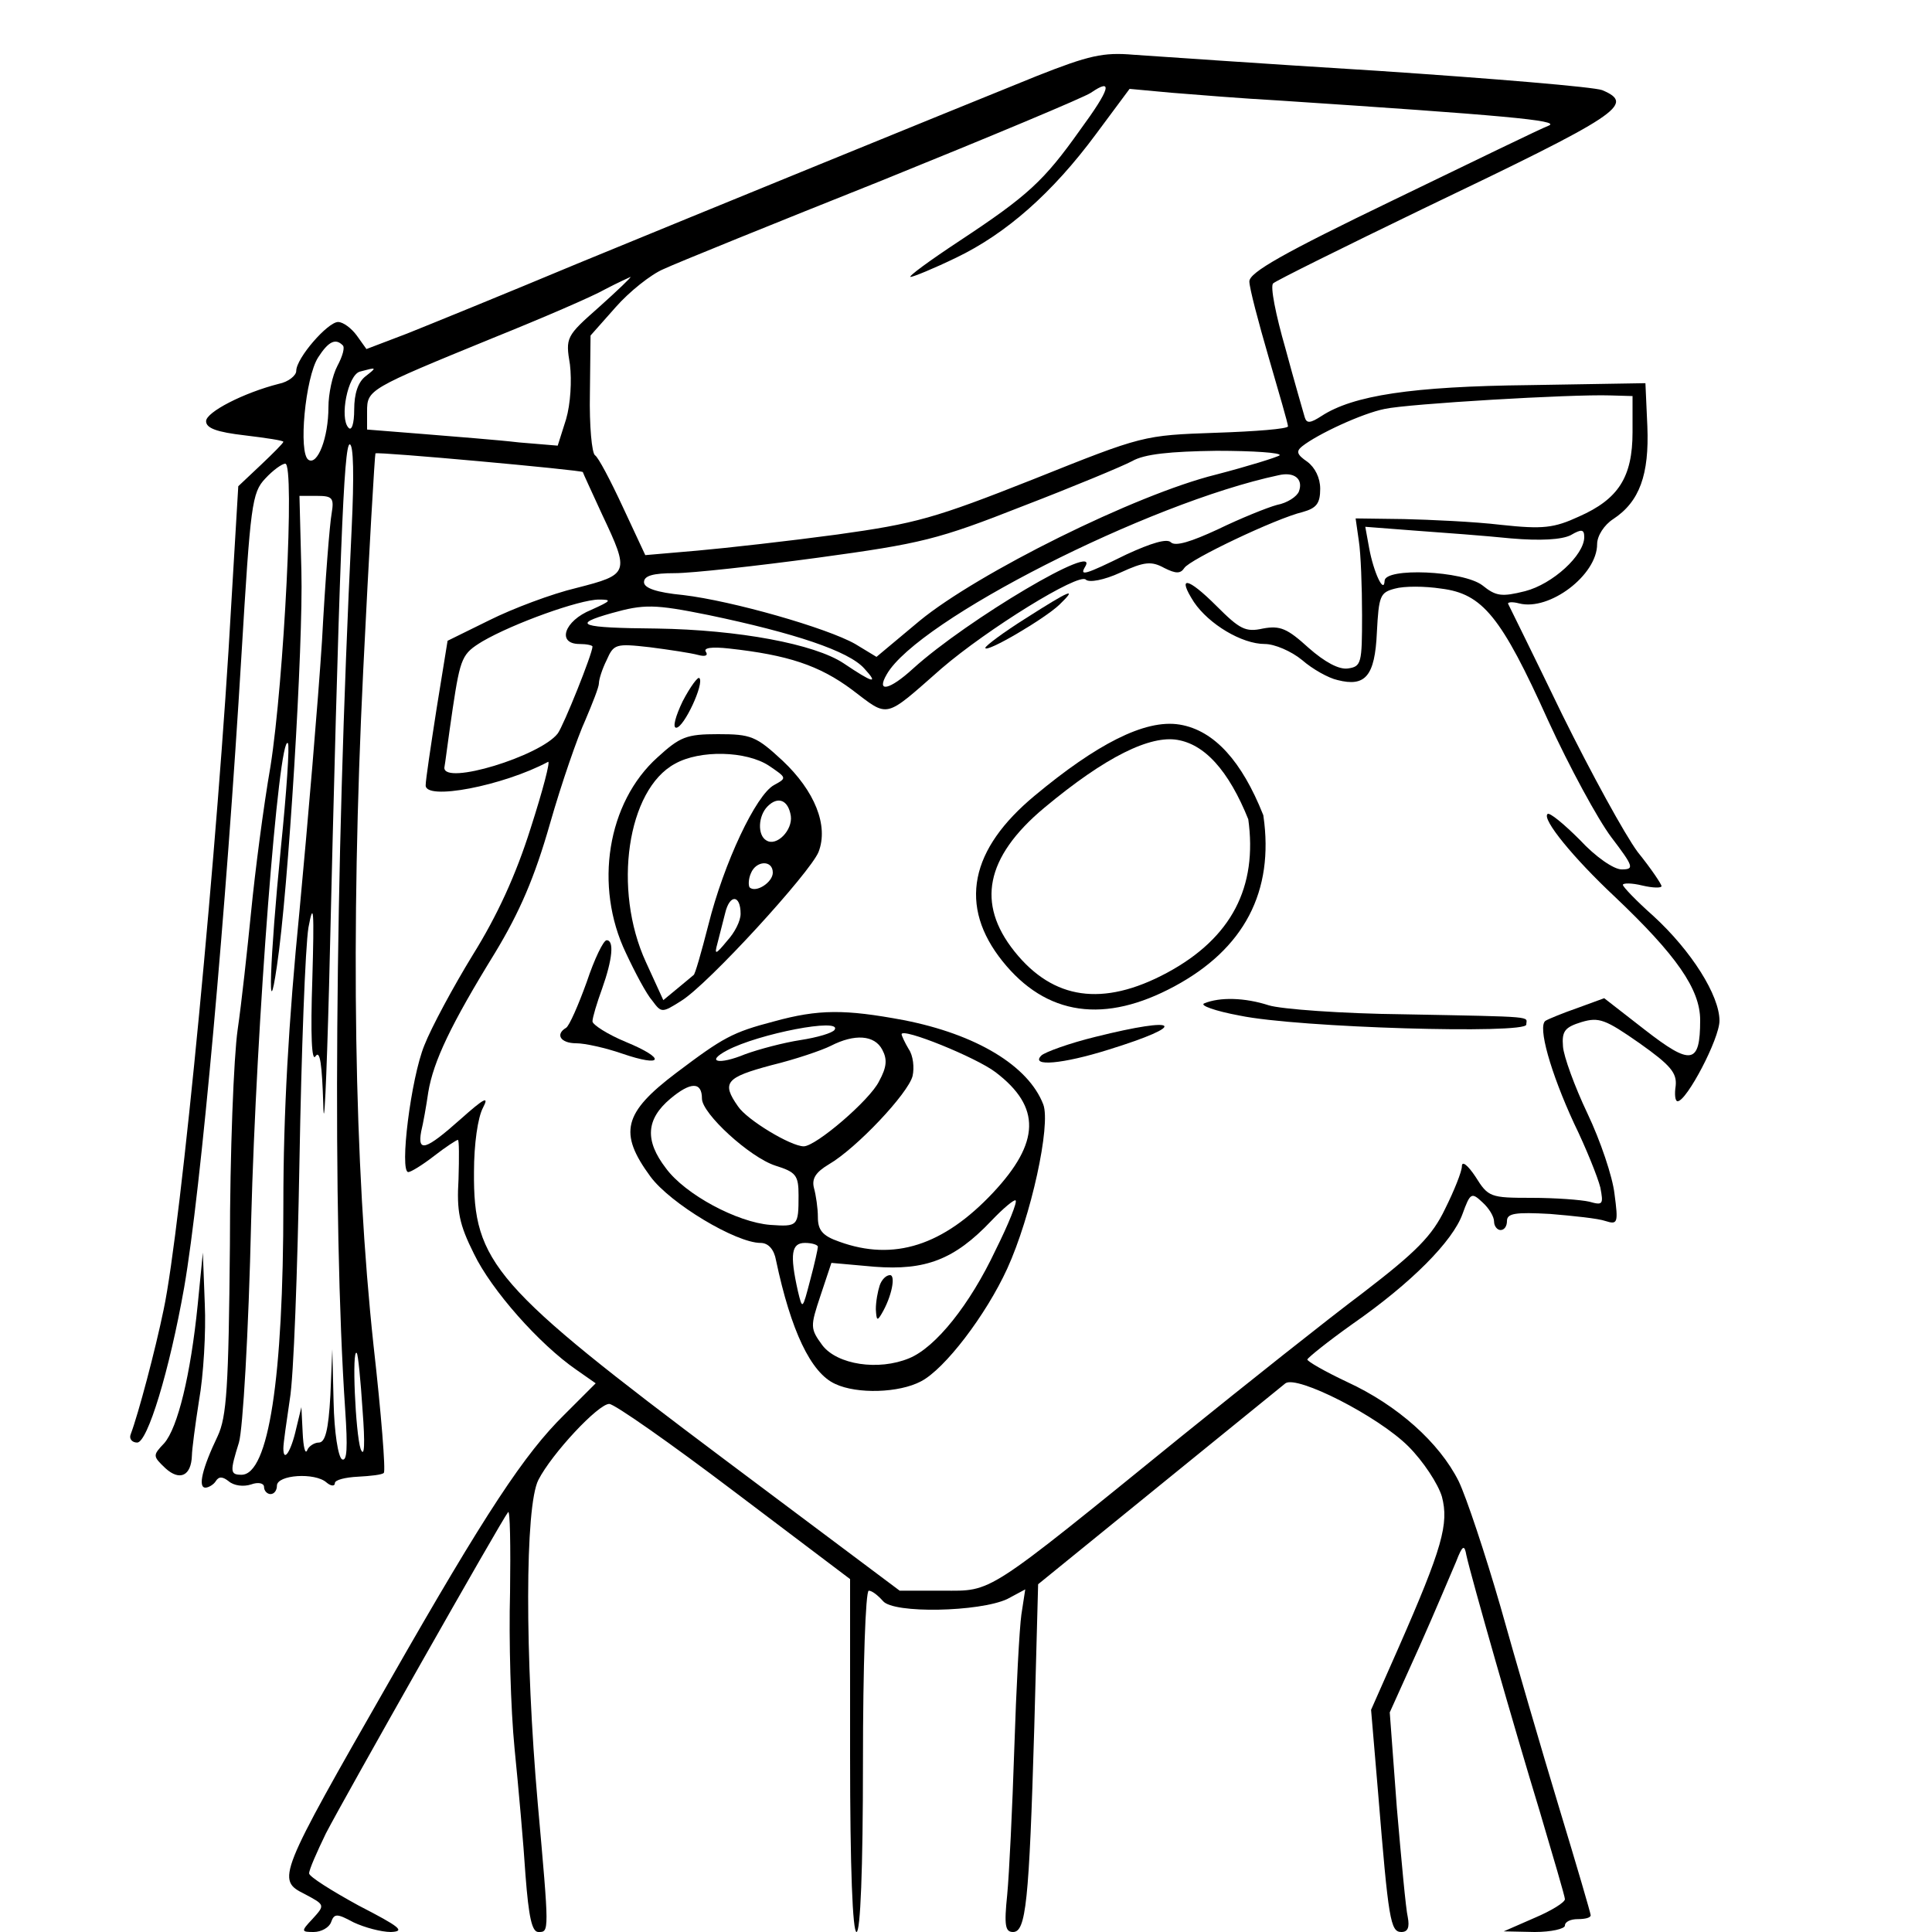
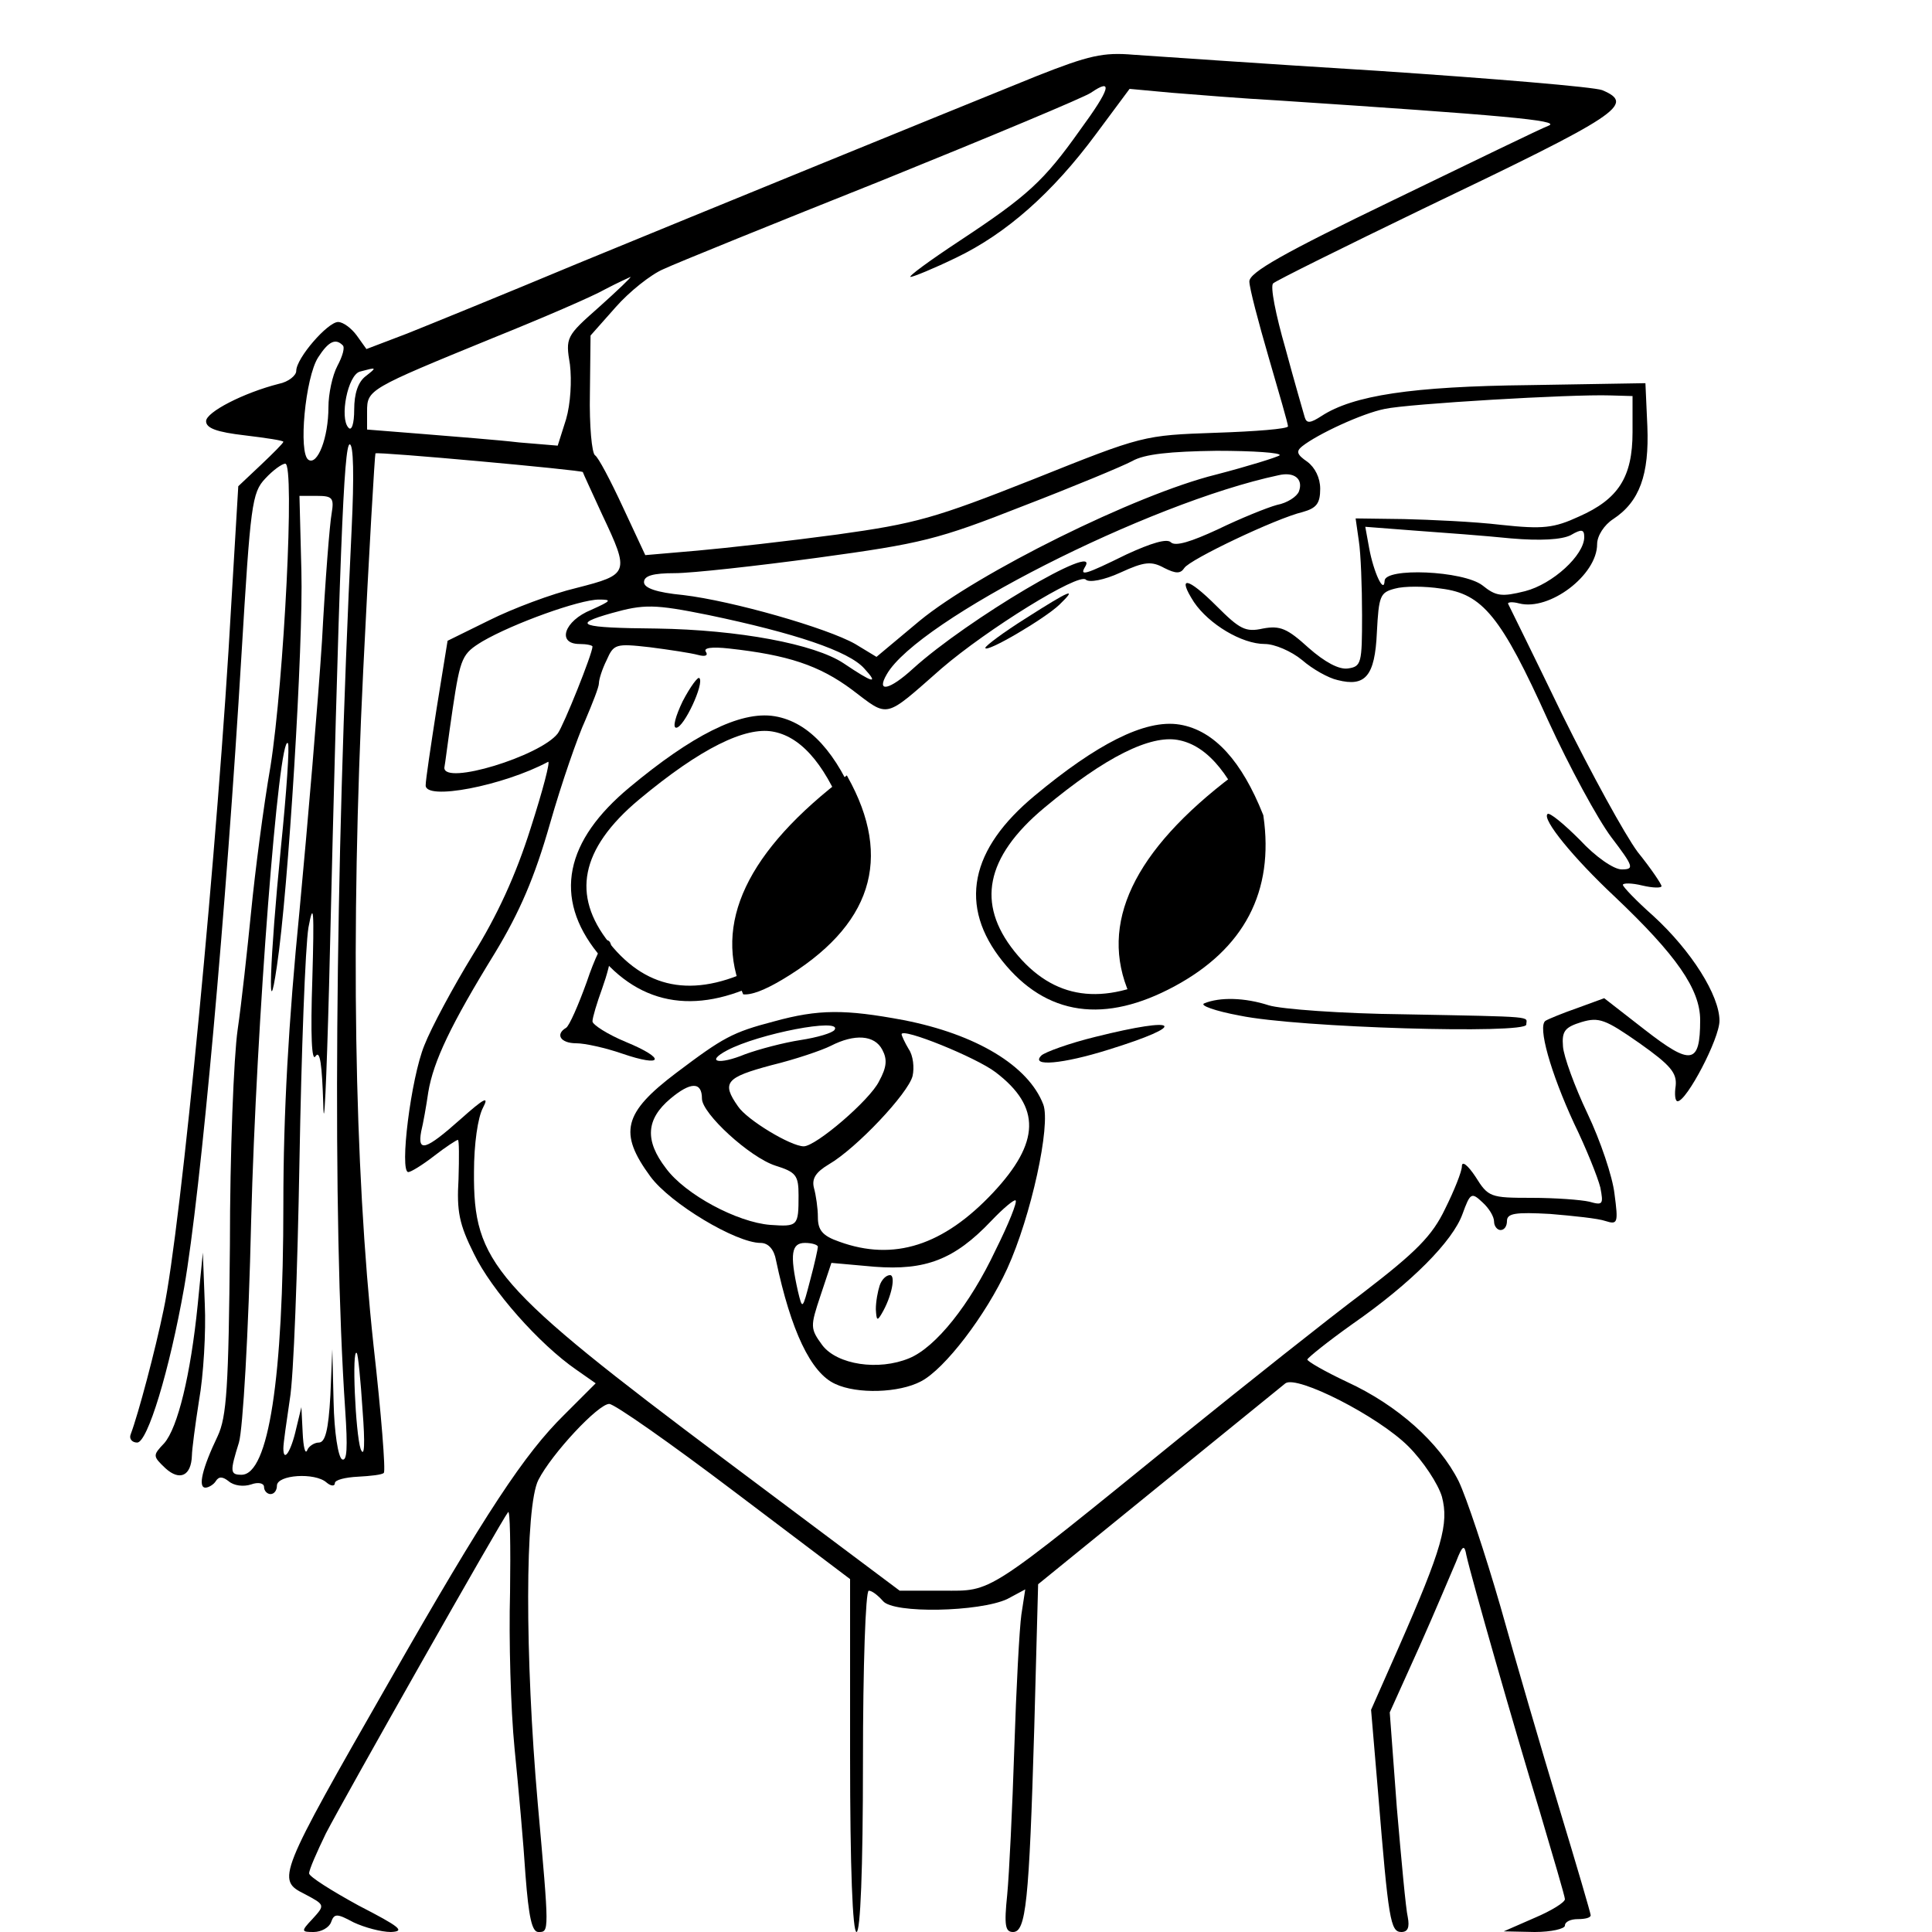
<svg xmlns="http://www.w3.org/2000/svg" version="1.0" width="300pt" height="300pt" viewBox="0 0 300 300" preserveAspectRatio="xMidYMid meet">
  <g transform="translate(0,300) scale(0.1,-0.1)" fill="#000000" stroke="none">
    <path d="M1610 2882 c-163 -66 -506 -206 -715 -292 -110 -46 -228 -94 -263 -108 l-63 -24 -15 21 c-8 11 -21 21 -29 21 -16 0 -65 -56 -65 -76 0 -7 -12 -17 -27 -20 -55 -14 -113 -44 -113 -58 0 -11 17 -17 60 -22 33 -4 60 -8 60 -10 0 -2 -16 -18 -35 -36 l-35 -33 -11 -185 c-20 -362 -78 -968 -105 -1094 -13 -63 -39 -161 -51 -193 -3 -7 2 -13 10 -13 16 0 50 111 73 241 26 150 65 583 89 983 14 232 16 251 37 273 12 13 26 23 31 23 15 0 -2 -337 -23 -470 -11 -63 -24 -164 -30 -225 -6 -60 -15 -143 -21 -184 -6 -41 -12 -192 -12 -335 -2 -221 -5 -266 -19 -296 -24 -50 -31 -80 -19 -80 5 0 13 5 16 10 5 8 11 7 20 0 8 -7 23 -9 35 -5 11 4 20 2 20 -4 0 -6 5 -11 10 -11 6 0 10 6 10 13 0 17 59 21 77 5 7 -6 13 -6 13 -1 0 5 16 9 36 10 19 1 38 3 40 6 3 3 -4 92 -16 198 -30 279 -36 638 -16 1048 9 184 18 336 19 337 3 3 321 -26 322 -29 0 -1 14 -31 30 -66 43 -91 42 -93 -40 -114 -38 -9 -99 -32 -135 -50 l-65 -32 -17 -105 c-9 -58 -17 -111 -17 -119 -2 -25 121 -1 190 36 4 2 -8 -44 -27 -103 -23 -73 -52 -136 -90 -197 -30 -49 -64 -112 -75 -140 -21 -51 -39 -197 -25 -197 4 0 22 11 40 25 18 14 35 25 37 25 2 0 2 -27 1 -61 -3 -50 1 -70 24 -116 27 -56 101 -140 159 -180 l30 -21 -49 -49 c-61 -60 -121 -150 -271 -413 -174 -304 -176 -309 -132 -331 32 -17 32 -17 12 -39 -18 -19 -17 -20 2 -20 12 0 24 7 27 15 5 14 9 14 35 0 17 -8 43 -15 58 -15 23 1 14 8 -50 41 -42 23 -77 45 -77 50 0 6 12 33 26 62 29 56 273 487 283 499 3 4 4 -52 3 -125 -2 -73 1 -181 7 -242 6 -60 14 -149 17 -197 5 -65 10 -88 20 -88 17 0 17 -2 -1 200 -20 228 -20 461 1 502 21 41 93 118 110 118 8 0 95 -61 194 -136 l180 -136 0 -274 c0 -176 4 -274 10 -274 6 0 10 95 10 265 0 146 4 265 9 265 5 0 14 -7 22 -16 16 -20 150 -17 193 3 l28 15 -6 -39 c-3 -21 -8 -114 -11 -208 -3 -93 -8 -196 -11 -227 -5 -48 -3 -58 9 -58 20 0 25 45 33 317 l6 223 187 152 c102 83 191 155 197 160 18 13 144 -51 191 -98 23 -23 46 -58 52 -78 11 -42 1 -79 -68 -236 l-42 -95 11 -130 c16 -196 19 -215 36 -215 10 0 13 7 10 23 -3 12 -10 89 -17 170 l-11 148 46 102 c25 56 50 116 57 132 10 26 13 27 16 10 8 -36 74 -267 114 -398 21 -71 39 -132 39 -136 0 -5 -21 -18 -47 -29 l-48 -21 48 -1 c26 0 47 5 47 10 0 6 9 10 20 10 11 0 20 2 20 6 0 3 -22 78 -49 167 -27 89 -68 230 -91 312 -24 83 -53 170 -65 195 -30 60 -95 118 -173 154 -34 16 -62 32 -62 35 1 3 32 28 70 55 92 64 156 129 171 171 12 33 14 34 31 18 10 -9 18 -22 18 -30 0 -7 5 -13 10 -13 6 0 10 6 10 14 0 12 13 14 67 11 36 -3 75 -7 86 -11 19 -6 20 -3 14 42 -3 27 -22 83 -42 125 -20 42 -37 89 -38 104 -2 24 3 30 29 38 27 8 37 4 90 -33 48 -34 58 -46 56 -66 -2 -13 -1 -24 3 -24 14 0 65 97 65 125 0 39 -43 108 -103 163 -26 23 -47 45 -47 48 0 3 14 3 30 -1 17 -4 30 -4 30 -1 0 3 -16 27 -37 53 -20 27 -72 122 -117 213 -44 91 -82 168 -84 172 -2 3 6 4 17 1 47 -12 121 44 121 92 0 13 11 30 25 39 41 27 56 69 53 144 l-3 67 -180 -3 c-183 -2 -274 -16 -323 -48 -17 -11 -23 -12 -26 -2 -2 7 -16 55 -30 107 -15 52 -24 97 -19 101 4 4 109 56 233 116 305 146 330 162 278 184 -13 5 -169 18 -348 30 -179 11 -350 23 -380 25 -47 4 -69 -1 -150 -33z m67 -84 c-56 -79 -81 -102 -187 -172 -47 -31 -81 -56 -76 -56 4 0 36 13 71 30 77 37 149 100 217 192 l52 70 65 -6 c37 -3 111 -9 166 -12 348 -23 439 -31 420 -39 -11 -4 -120 -57 -242 -116 -170 -82 -223 -112 -223 -126 0 -10 14 -63 30 -118 16 -55 30 -103 30 -107 0 -4 -51 -8 -112 -10 -113 -4 -113 -4 -283 -72 -154 -61 -183 -69 -305 -86 -74 -10 -172 -21 -217 -25 l-81 -7 -35 75 c-19 41 -38 77 -43 80 -5 3 -9 46 -8 96 l1 90 39 44 c21 24 55 51 74 59 19 9 172 71 340 138 168 68 314 129 324 136 35 24 30 6 -17 -58z m-747 -275 c-51 -45 -52 -47 -45 -89 3 -25 1 -61 -6 -85 l-13 -41 -60 5 c-34 4 -100 9 -148 13 l-88 7 0 28 c0 34 2 35 195 114 77 31 156 65 175 76 19 10 37 18 39 19 2 0 -20 -21 -49 -47z m-398 -59 c4 -3 0 -17 -8 -32 -8 -15 -14 -44 -14 -64 0 -48 -17 -91 -31 -82 -16 10 -5 128 15 159 16 25 27 30 38 19z m36 -48 c-12 -9 -18 -27 -18 -52 0 -22 -4 -34 -9 -28 -14 15 -1 82 18 87 26 7 27 7 9 -7z m1967 -87 c0 -70 -22 -104 -83 -131 -39 -18 -56 -20 -121 -13 -42 5 -110 8 -151 9 l-75 1 5 -35 c3 -19 5 -71 5 -115 0 -75 -1 -80 -22 -83 -14 -2 -36 10 -61 32 -33 30 -44 35 -71 30 -27 -6 -36 -1 -72 35 -45 45 -62 48 -35 6 23 -34 74 -65 110 -65 15 0 41 -11 58 -25 16 -14 41 -28 55 -31 43 -11 58 6 61 74 3 57 5 62 28 68 14 4 46 4 72 0 64 -8 93 -43 166 -205 33 -72 77 -153 98 -181 35 -46 36 -50 16 -50 -12 0 -40 19 -65 46 -25 25 -47 43 -50 40 -9 -8 40 -68 104 -128 96 -91 133 -144 133 -192 0 -69 -14 -71 -86 -15 l-63 49 -41 -15 c-23 -8 -45 -17 -50 -20 -13 -8 8 -81 44 -159 19 -39 37 -84 41 -100 5 -26 4 -28 -17 -22 -13 3 -53 6 -90 6 -64 0 -67 1 -87 33 -12 18 -21 25 -21 16 0 -8 -12 -38 -26 -66 -20 -42 -45 -67 -127 -130 -56 -42 -183 -143 -282 -223 -308 -250 -293 -240 -371 -240 l-67 0 -271 203 c-360 270 -391 306 -390 447 0 44 6 85 14 100 10 19 2 15 -35 -18 -54 -48 -67 -52 -61 -19 3 12 8 40 11 61 8 48 35 105 104 217 38 63 61 116 85 200 18 63 43 135 55 161 11 26 21 51 21 57 0 6 5 22 12 36 11 25 14 26 67 20 31 -4 64 -9 75 -12 11 -3 16 -1 12 5 -4 6 9 8 36 5 91 -10 140 -26 191 -64 58 -44 49 -46 139 33 71 61 213 149 224 138 5 -5 28 -1 54 11 37 17 48 18 68 7 18 -9 25 -9 31 0 8 13 142 77 184 87 21 6 27 13 27 36 0 17 -8 33 -20 42 -16 11 -18 16 -8 24 24 19 93 51 128 58 36 8 290 23 350 21 l35 -1 0 -56z m-1989 -151 c-26 -536 -30 -1071 -10 -1367 4 -59 3 -81 -5 -77 -6 4 -12 42 -13 89 l-2 82 -3 -72 c-3 -54 -8 -73 -18 -73 -7 0 -16 -6 -18 -12 -3 -7 -6 5 -7 27 l-2 40 -8 -33 c-8 -36 -20 -54 -20 -31 0 8 5 42 10 76 6 34 12 201 15 370 3 169 9 333 14 363 8 43 9 26 6 -80 -3 -88 -1 -130 5 -120 7 10 10 -13 12 -75 1 -49 5 34 9 185 16 672 23 840 32 840 6 0 7 -49 3 -132z m1441 115 c-4 -3 -49 -17 -99 -30 -125 -31 -370 -153 -460 -227 l-67 -56 -33 20 c-44 25 -191 67 -267 76 -42 4 -61 11 -61 20 0 10 14 14 48 14 26 0 126 11 222 24 161 22 186 28 318 80 78 30 155 62 170 70 19 11 59 15 131 16 57 0 101 -3 98 -7z m30 -56 c-3 -8 -18 -18 -34 -21 -15 -4 -57 -21 -92 -38 -41 -19 -66 -27 -73 -20 -6 6 -30 -1 -69 -19 -65 -32 -73 -34 -64 -19 25 41 -183 -82 -267 -158 -37 -34 -58 -38 -41 -9 48 84 406 266 608 309 25 6 39 -6 32 -25z m-1502 -34 c-3 -16 -10 -104 -15 -198 -6 -93 -22 -282 -35 -420 -17 -172 -25 -314 -25 -455 0 -270 -23 -420 -65 -420 -18 0 -18 5 -4 50 6 20 15 169 19 345 8 305 43 756 57 741 3 -2 -2 -76 -11 -164 -17 -171 -21 -285 -6 -182 18 119 41 501 38 613 l-3 117 27 0 c24 0 27 -3 23 -27z m1831 -39 c46 -4 79 -2 93 5 17 10 21 9 21 -3 0 -28 -49 -73 -92 -84 -36 -9 -45 -8 -66 9 -30 23 -152 28 -152 7 -1 -21 -17 13 -24 51 l-6 33 78 -6 c42 -3 109 -8 148 -12z m-1428 -111 c-42 -17 -54 -53 -18 -53 11 0 20 -2 20 -4 0 -11 -45 -123 -54 -135 -27 -35 -177 -81 -176 -53 1 4 6 45 13 92 12 80 15 85 46 104 48 28 151 65 181 65 21 0 19 -2 -12 -16z m182 -8 c134 -28 218 -56 242 -83 23 -25 14 -23 -32 8 -45 30 -163 52 -290 54 -120 1 -134 6 -70 24 50 14 66 14 150 -3z m-537 -1235 c4 -52 3 -75 -3 -60 -8 24 -14 158 -6 149 2 -2 6 -42 9 -89z" />
    <path d="M1593 2040 c-35 -22 -63 -43 -63 -46 0 -9 92 45 115 67 29 28 17 23 -52 -21z" />
    <path d="M1060 1911 c-11 -23 -16 -41 -10 -41 12 0 44 69 36 77 -2 3 -14 -13 -26 -36z" />
    <path display="none" d="M1597 1936 c-26 -8 -53 -18 -60 -23 -7 -5 -23 -10 -36 -11 -31 -1 -58 -27 -87 -83 -47 -93 -40 -214 16 -302 31 -49 75 -71 90 -46 7 10 14 10 35 1 55 -25 124 -13 173 31 l22 20 0 -41 c0 -32 4 -42 21 -47 82 -26 167 125 157 281 -6 88 -36 153 -91 198 -35 28 -46 31 -115 33 -43 1 -99 -4 -125 -11z m202 -30 c50 -26 88 -80 102 -143 22 -105 -19 -253 -83 -297 -32 -23 -44 -6 -51 72 -10 124 -65 226 -145 273 -20 11 -47 34 -60 50 l-23 28 48 15 c63 19 176 20 212 2z m-256 -78 l38 -42 -15 -35 c-17 -40 -56 -212 -56 -248 0 -28 -10 -29 -38 -3 -38 36 -55 82 -60 161 -4 62 -1 84 17 125 24 52 48 84 65 84 6 0 28 -19 49 -42z m107 -64 c11 -12 10 -18 -3 -32 -15 -15 -19 -15 -32 -1 -17 17 -11 49 10 49 7 0 18 -7 25 -16z m54 -114 c14 -5 26 -17 26 -27 0 -13 -3 -14 -12 -5 -13 13 -66 16 -85 4 -7 -4 -15 -22 -19 -39 -5 -24 -1 -36 15 -52 27 -27 53 -27 77 1 14 17 15 19 2 10 -9 -8 -27 -12 -40 -10 -20 3 -23 9 -23 43 0 36 3 40 28 43 15 2 27 1 27 -1 0 -3 7 -21 15 -41 16 -37 16 -37 -16 -67 -36 -34 -91 -39 -140 -13 -27 13 -30 19 -24 47 9 44 35 79 76 99 39 20 57 22 93 8z" />
    <path display="none" stroke="green" fill="none" transform="scale(24), translate(88, 70)" d="M -6 2 q -2 5 -5 5.5 t -9 -4.5 t -2 -10 t 10.5 -1.5 t 5.5 10.5 z" />
    <path stroke="black" stroke-width="24" fill="none" d="M 1950 1731 q -48 120 -120 132 t -216 -108 t -48 -240 t 252 -36 t 132 252 z" />
-     <path d="M1021 1824 c-78 -70 -99 -200 -49 -304 14 -30 32 -64 41 -74 14 -19 15 -19 45 0 42 26 200 199 213 231 16 41 -6 95 -56 142 -41 38 -49 41 -100 41 -49 0 -59 -4 -94 -36z m173 -13 c28 -19 28 -19 8 -30 -28 -15 -78 -121 -102 -217 -11 -43 -21 -78 -23 -78 -1 -1 -12 -10 -24 -20 l-23 -19 -27 59 c-52 113 -29 268 45 308 39 22 111 20 146 -3z m34 -78 c3 -22 -22 -48 -38 -38 -14 8 -13 38 2 53 16 16 32 10 36 -15z m-28 -88 c0 -15 -26 -32 -36 -23 -2 3 -2 13 2 22 8 20 34 21 34 1z m-50 -64 c0 -11 -9 -29 -21 -42 -18 -22 -20 -22 -15 -4 3 11 8 32 12 47 7 30 24 29 24 -1z" />
+     <path d="M 1915 1796 Q 1682 1620 1754 1456 Q 1773 1454 1815 1479 Q 2023 1603 1916 1794 z" />
+     <path stroke="black" stroke-width="24" fill="none" d="M 1321 1744 q -48 120 -120 132 t -216 -108 t -48 -240 t 252 -36 t 132 252 z" />
+     <path d="M 1315 1796 q -233 -176 -161 -340 q 19 -2 61 23 q 208 124 101 315 z" />
+     <path display="none" d="M1021 1824 c-78 -70 -99 -200 -49 -304 14 -30 32 -64 41 -74 14 -19 15 -19 45 0 42 26 200 199 213 231 16 41 -6 95 -56 142 -41 38 -49 41 -100 41 -49 0 -59 -4 -94 -36z m173 -13 c28 -19 28 -19 8 -30 -28 -15 -78 -121 -102 -217 -11 -43 -21 -78 -23 -78 -1 -1 -12 -10 -24 -20 l-23 -19 -27 59 c-52 113 -29 268 45 308 39 22 111 20 146 -3z m34 -78 c3 -22 -22 -48 -38 -38 -14 8 -13 38 2 53 16 16 32 10 36 -15z m-28 -88 c0 -15 -26 -32 -36 -23 -2 3 -2 13 2 22 8 20 34 21 34 1z m-50 -64 c0 -11 -9 -29 -21 -42 -18 -22 -20 -22 -15 -4 3 11 8 32 12 47 7 30 24 29 24 -1z" />
    <path d="M911 1475 c-13 -36 -27 -68 -32 -71 -17 -10 -9 -24 16 -24 13 0 45 -7 71 -16 64 -22 69 -8 6 18 -29 12 -52 27 -52 32 0 6 7 29 15 51 16 45 19 75 7 75 -5 0 -19 -29 -31 -65z" />
    <path d="M1870 1442 c-8 -3 17 -12 55 -19 91 -19 445 -29 445 -14 0 13 20 12 -190 16 -96 1 -191 8 -210 14 -37 12 -76 13 -100 3z" />
    <path d="M1202 1414 c-65 -17 -79 -25 -152 -80 -82 -62 -90 -93 -40 -161 31 -42 133 -103 171 -103 12 0 21 -10 24 -27 23 -109 54 -175 92 -192 34 -16 99 -14 133 4 37 19 101 103 134 175 37 81 68 223 56 255 -23 60 -104 109 -217 131 -91 17 -132 17 -201 -2z m94 -13 c-3 -5 -27 -12 -53 -16 -26 -4 -64 -14 -86 -22 -41 -17 -62 -12 -28 6 49 26 179 51 167 32z m250 -66 c71 -54 69 -109 -4 -187 -77 -82 -154 -107 -239 -76 -26 9 -33 18 -33 38 0 14 -3 34 -6 45 -4 15 3 25 23 37 43 25 123 110 130 137 3 13 1 32 -6 42 -6 10 -11 21 -11 23 0 11 116 -36 146 -59z m-176 35 c8 -15 7 -27 -5 -49 -14 -29 -98 -101 -117 -101 -20 0 -88 41 -102 62 -26 37 -19 45 52 64 37 9 78 23 92 30 37 19 68 17 80 -6z m-280 -76 c0 -23 74 -91 114 -104 32 -10 36 -15 36 -46 0 -48 -1 -49 -44 -46 -51 4 -132 47 -162 88 -33 43 -31 76 7 108 31 26 49 27 49 0z m456 -235 c-40 -85 -93 -151 -134 -168 -48 -20 -112 -10 -135 20 -19 26 -19 29 -3 77 l17 51 67 -6 c79 -6 124 11 181 71 19 20 36 34 38 32 3 -2 -11 -37 -31 -77z m-276 5 c0 -3 -5 -26 -12 -52 -12 -46 -12 -46 -19 -17 -13 58 -10 75 11 75 11 0 20 -3 20 -6z" />
    <path d="M1366 1004 c-3 -9 -6 -25 -6 -37 1 -17 2 -19 9 -7 16 27 22 60 13 60 -6 0 -13 -7 -16 -16z" />
    <path d="M1701 1390 c-41 -10 -79 -24 -84 -29 -18 -18 34 -13 104 9 126 39 112 53 -20 20z" />
    <path d="M307 974 c-11 -109 -31 -191 -52 -215 -18 -19 -18 -20 2 -39 22 -20 40 -12 41 20 0 8 5 47 11 85 7 39 11 107 9 150 l-3 80 -8 -81z" />
  </g>
</svg>
